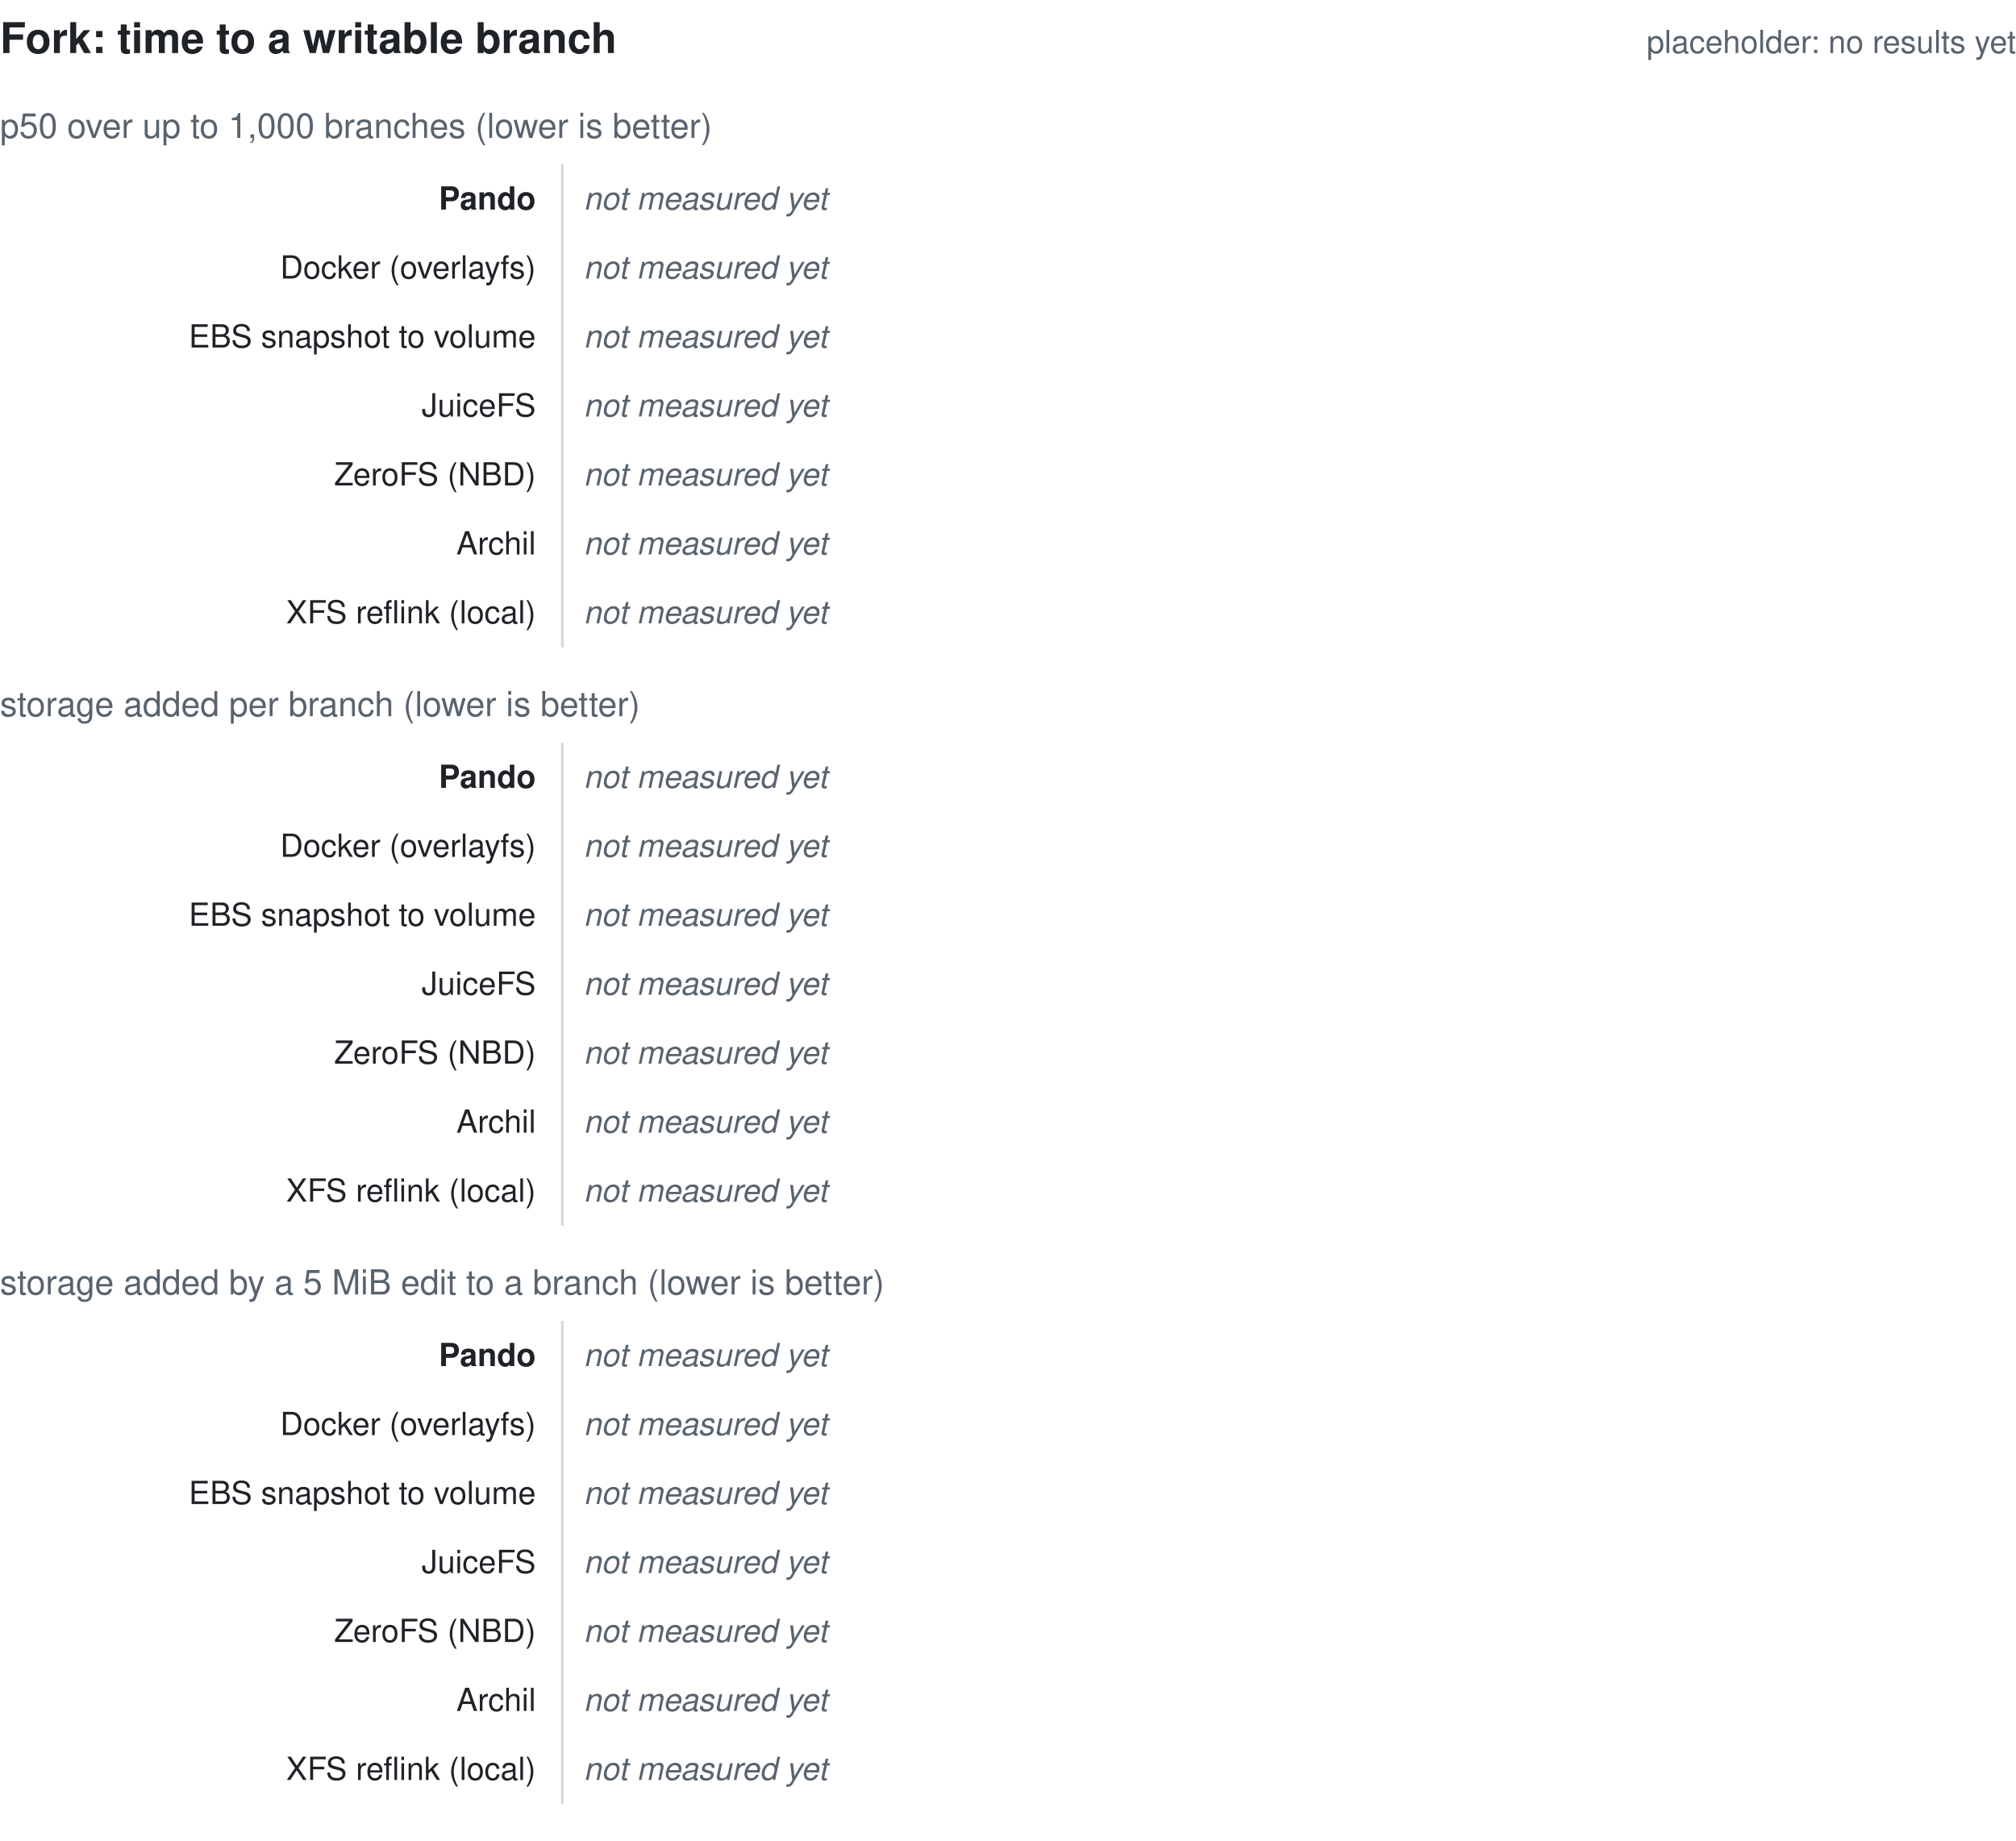
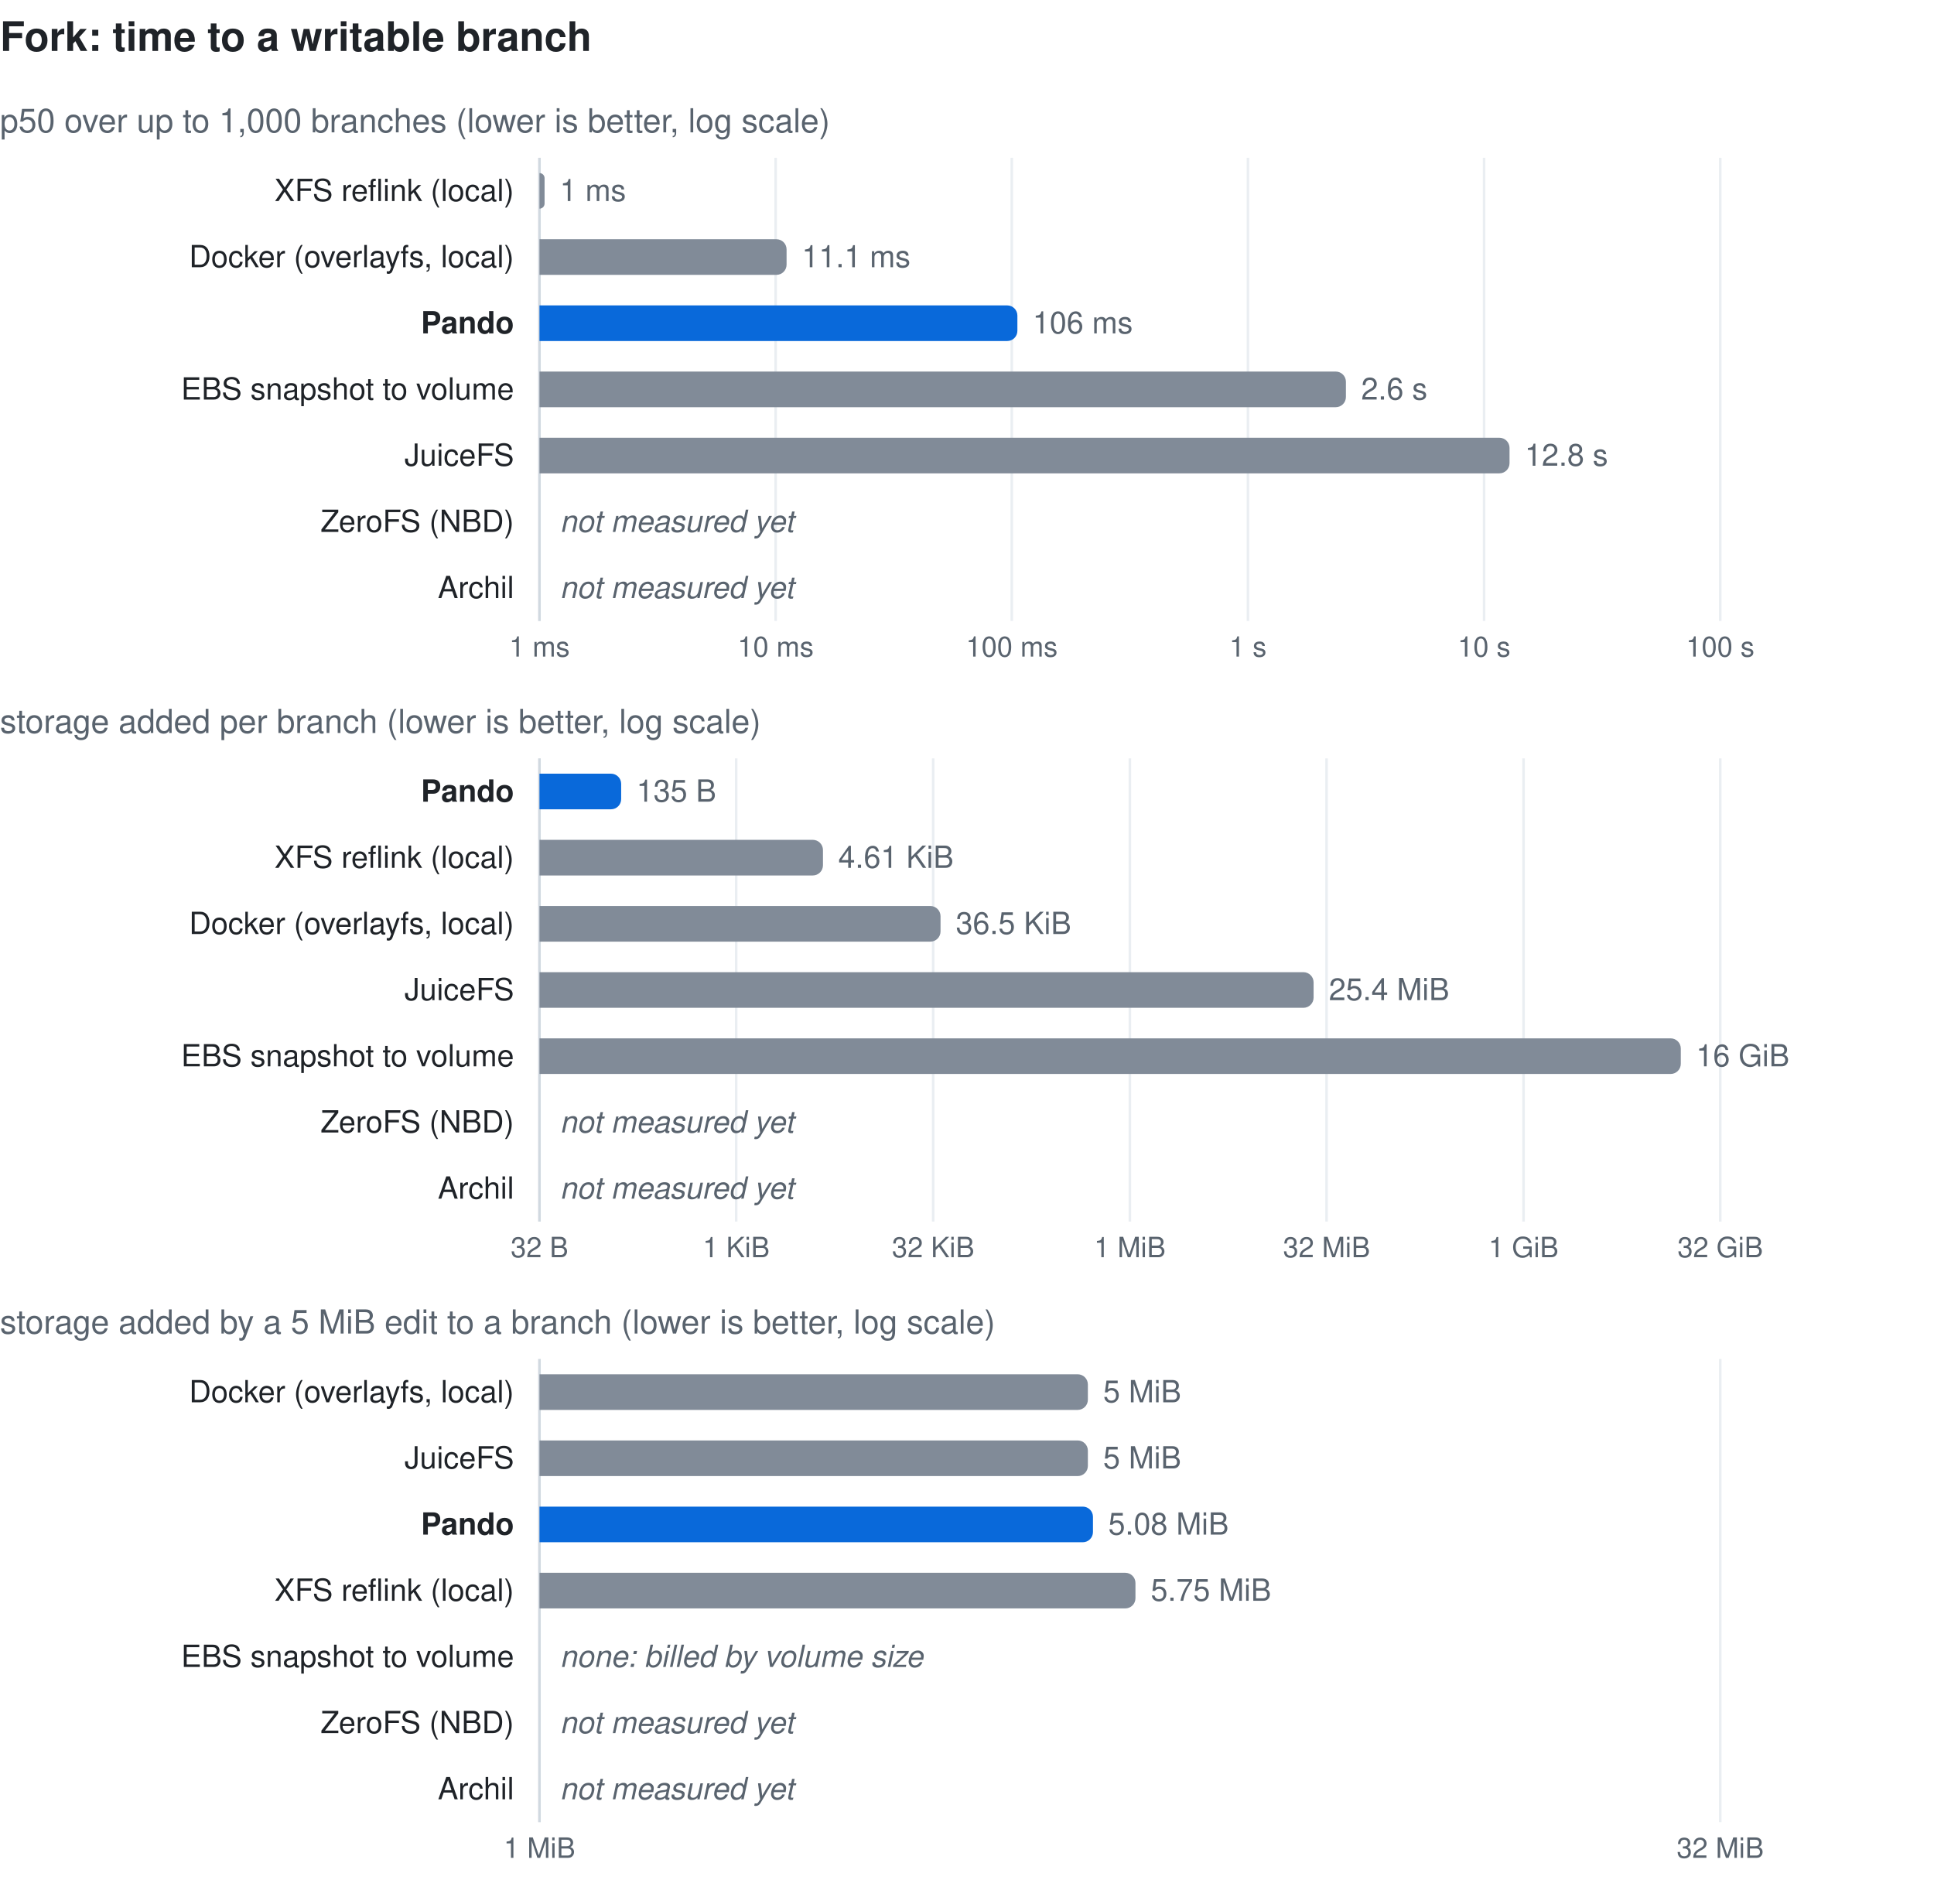
- <svg xmlns="http://www.w3.org/2000/svg" width="760" height="694" viewBox="0 0 760 694" font-family="-apple-system, BlinkMacSystemFont, 'Segoe UI', Helvetica, Arial, sans-serif" role="img">
+ <svg xmlns="http://www.w3.org/2000/svg" width="760" height="748" viewBox="0 0 760 748" font-family="-apple-system, BlinkMacSystemFont, 'Segoe UI', Helvetica, Arial, sans-serif" role="img">
  <text x="0" y="20" font-size="16" font-weight="600" fill="#1f2328">Fork: time to a writable branch</text>
-   <text x="0" y="52" font-size="13" fill="#59636e">p50 over up to 1,000 branches (lower is better)</text>
+   <text x="0" y="52" font-size="13" fill="#59636e">p50 over up to 1,000 branches (lower is better, log scale)</text>
+   <line x1="212.0" y1="62" x2="212.0" y2="244" stroke="#eaeef2" stroke-width="1" />
+   <text x="212.0" y="258" font-size="11" fill="#59636e" text-anchor="middle">1 ms</text>
+   <line x1="304.8" y1="62" x2="304.8" y2="244" stroke="#eaeef2" stroke-width="1" />
+   <text x="304.8" y="258" font-size="11" fill="#59636e" text-anchor="middle">10 ms</text>
+   <line x1="397.6" y1="62" x2="397.6" y2="244" stroke="#eaeef2" stroke-width="1" />
+   <text x="397.6" y="258" font-size="11" fill="#59636e" text-anchor="middle">100 ms</text>
+   <line x1="490.4" y1="62" x2="490.4" y2="244" stroke="#eaeef2" stroke-width="1" />
+   <text x="490.4" y="258" font-size="11" fill="#59636e" text-anchor="middle">1 s</text>
+   <line x1="583.2" y1="62" x2="583.2" y2="244" stroke="#eaeef2" stroke-width="1" />
+   <text x="583.2" y="258" font-size="11" fill="#59636e" text-anchor="middle">10 s</text>
+   <line x1="676.0" y1="62" x2="676.0" y2="244" stroke="#eaeef2" stroke-width="1" />
+   <text x="676.0" y="258" font-size="11" fill="#59636e" text-anchor="middle">100 s</text>
  <line x1="212" y1="62" x2="212" y2="244" stroke="#d1d9e0" stroke-width="1" />
-   <text x="202" y="79.0" font-size="12" fill="#1f2328" text-anchor="end" font-weight="600">Pando</text>
-   <text x="220" y="79.0" font-size="12" font-style="italic" fill="#59636e">not measured yet</text>
-   <text x="202" y="105.0" font-size="12" fill="#1f2328" text-anchor="end">Docker (overlayfs)</text>
-   <text x="220" y="105.0" font-size="12" font-style="italic" fill="#59636e">not measured yet</text>
-   <text x="202" y="131.0" font-size="12" fill="#1f2328" text-anchor="end">EBS snapshot to volume</text>
-   <text x="220" y="131.0" font-size="12" font-style="italic" fill="#59636e">not measured yet</text>
-   <text x="202" y="157.0" font-size="12" fill="#1f2328" text-anchor="end">JuiceFS</text>
-   <text x="220" y="157.0" font-size="12" font-style="italic" fill="#59636e">not measured yet</text>
-   <text x="202" y="183.0" font-size="12" fill="#1f2328" text-anchor="end">ZeroFS (NBD)</text>
-   <text x="220" y="183.0" font-size="12" font-style="italic" fill="#59636e">not measured yet</text>
-   <text x="202" y="209.0" font-size="12" fill="#1f2328" text-anchor="end">Archil</text>
+   <text x="202" y="79.0" font-size="12" fill="#1f2328" text-anchor="end">XFS reflink (local)</text>
+   <path d="M212,68.0 h0.0 a2,2 0 0 1 2,2 v10 a2,2 0 0 1 -2,2 h-0.0 z" fill="#818b98" />
+   <text x="220.0" y="79.0" font-size="12" fill="#59636e">1 ms</text>
+   <text x="202" y="105.0" font-size="12" fill="#1f2328" text-anchor="end">Docker (overlayfs, local)</text>
+   <path d="M212,94.0 h93.1 a4,4 0 0 1 4,4 v6 a4,4 0 0 1 -4,4 h-93.1 z" fill="#818b98" />
+   <text x="315.1" y="105.0" font-size="12" fill="#59636e">11.1 ms</text>
+   <text x="202" y="131.0" font-size="12" fill="#1f2328" text-anchor="end" font-weight="600">Pando</text>
+   <path d="M212,120.0 h183.8 a4,4 0 0 1 4,4 v6 a4,4 0 0 1 -4,4 h-183.8 z" fill="#0969da" />
+   <text x="405.8" y="131.0" font-size="12" fill="#59636e">106 ms</text>
+   <text x="202" y="157.0" font-size="12" fill="#1f2328" text-anchor="end">EBS snapshot to volume</text>
+   <path d="M212,146.0 h312.9 a4,4 0 0 1 4,4 v6 a4,4 0 0 1 -4,4 h-312.9 z" fill="#818b98" />
+   <text x="534.9" y="157.0" font-size="12" fill="#59636e">2.6 s</text>
+   <text x="202" y="183.0" font-size="12" fill="#1f2328" text-anchor="end">JuiceFS</text>
+   <path d="M212,172.0 h377.2 a4,4 0 0 1 4,4 v6 a4,4 0 0 1 -4,4 h-377.2 z" fill="#818b98" />
+   <text x="599.2" y="183.0" font-size="12" fill="#59636e">12.8 s</text>
+   <text x="202" y="209.0" font-size="12" fill="#1f2328" text-anchor="end">ZeroFS (NBD)</text>
  <text x="220" y="209.0" font-size="12" font-style="italic" fill="#59636e">not measured yet</text>
-   <text x="202" y="235.0" font-size="12" fill="#1f2328" text-anchor="end">XFS reflink (local)</text>
+   <text x="202" y="235.0" font-size="12" fill="#1f2328" text-anchor="end">Archil</text>
  <text x="220" y="235.0" font-size="12" font-style="italic" fill="#59636e">not measured yet</text>
-   <text x="0" y="270" font-size="13" fill="#59636e">storage added per branch (lower is better)</text>
-   <line x1="212" y1="280" x2="212" y2="462" stroke="#d1d9e0" stroke-width="1" />
-   <text x="202" y="297.0" font-size="12" fill="#1f2328" text-anchor="end" font-weight="600">Pando</text>
-   <text x="220" y="297.0" font-size="12" font-style="italic" fill="#59636e">not measured yet</text>
-   <text x="202" y="323.0" font-size="12" fill="#1f2328" text-anchor="end">Docker (overlayfs)</text>
-   <text x="220" y="323.0" font-size="12" font-style="italic" fill="#59636e">not measured yet</text>
-   <text x="202" y="349.0" font-size="12" fill="#1f2328" text-anchor="end">EBS snapshot to volume</text>
-   <text x="220" y="349.0" font-size="12" font-style="italic" fill="#59636e">not measured yet</text>
-   <text x="202" y="375.0" font-size="12" fill="#1f2328" text-anchor="end">JuiceFS</text>
-   <text x="220" y="375.0" font-size="12" font-style="italic" fill="#59636e">not measured yet</text>
-   <text x="202" y="401.0" font-size="12" fill="#1f2328" text-anchor="end">ZeroFS (NBD)</text>
-   <text x="220" y="401.0" font-size="12" font-style="italic" fill="#59636e">not measured yet</text>
-   <text x="202" y="427.0" font-size="12" fill="#1f2328" text-anchor="end">Archil</text>
-   <text x="220" y="427.0" font-size="12" font-style="italic" fill="#59636e">not measured yet</text>
-   <text x="202" y="453.0" font-size="12" fill="#1f2328" text-anchor="end">XFS reflink (local)</text>
-   <text x="220" y="453.0" font-size="12" font-style="italic" fill="#59636e">not measured yet</text>
-   <text x="0" y="488" font-size="13" fill="#59636e">storage added by a 5 MiB edit to a branch (lower is better)</text>
-   <line x1="212" y1="498" x2="212" y2="680" stroke="#d1d9e0" stroke-width="1" />
-   <text x="202" y="515.0" font-size="12" fill="#1f2328" text-anchor="end" font-weight="600">Pando</text>
-   <text x="220" y="515.0" font-size="12" font-style="italic" fill="#59636e">not measured yet</text>
-   <text x="202" y="541.0" font-size="12" fill="#1f2328" text-anchor="end">Docker (overlayfs)</text>
-   <text x="220" y="541.0" font-size="12" font-style="italic" fill="#59636e">not measured yet</text>
-   <text x="202" y="567.0" font-size="12" fill="#1f2328" text-anchor="end">EBS snapshot to volume</text>
-   <text x="220" y="567.0" font-size="12" font-style="italic" fill="#59636e">not measured yet</text>
-   <text x="202" y="593.0" font-size="12" fill="#1f2328" text-anchor="end">JuiceFS</text>
-   <text x="220" y="593.0" font-size="12" font-style="italic" fill="#59636e">not measured yet</text>
-   <text x="202" y="619.0" font-size="12" fill="#1f2328" text-anchor="end">ZeroFS (NBD)</text>
-   <text x="220" y="619.0" font-size="12" font-style="italic" fill="#59636e">not measured yet</text>
-   <text x="202" y="645.0" font-size="12" fill="#1f2328" text-anchor="end">Archil</text>
-   <text x="220" y="645.0" font-size="12" font-style="italic" fill="#59636e">not measured yet</text>
-   <text x="202" y="671.0" font-size="12" fill="#1f2328" text-anchor="end">XFS reflink (local)</text>
-   <text x="220" y="671.0" font-size="12" font-style="italic" fill="#59636e">not measured yet</text>
-   <text x="760" y="20" font-size="12" fill="#59636e" text-anchor="end">placeholder: no results yet</text>
+   <text x="0" y="288" font-size="13" fill="#59636e">storage added per branch (lower is better, log scale)</text>
+   <line x1="212.0" y1="298" x2="212.0" y2="480" stroke="#eaeef2" stroke-width="1" />
+   <text x="212.0" y="494" font-size="11" fill="#59636e" text-anchor="middle">32 B</text>
+   <line x1="289.3" y1="298" x2="289.3" y2="480" stroke="#eaeef2" stroke-width="1" />
+   <text x="289.3" y="494" font-size="11" fill="#59636e" text-anchor="middle">1 KiB</text>
+   <line x1="366.7" y1="298" x2="366.7" y2="480" stroke="#eaeef2" stroke-width="1" />
+   <text x="366.7" y="494" font-size="11" fill="#59636e" text-anchor="middle">32 KiB</text>
+   <line x1="444.0" y1="298" x2="444.0" y2="480" stroke="#eaeef2" stroke-width="1" />
+   <text x="444.0" y="494" font-size="11" fill="#59636e" text-anchor="middle">1 MiB</text>
+   <line x1="521.3" y1="298" x2="521.3" y2="480" stroke="#eaeef2" stroke-width="1" />
+   <text x="521.3" y="494" font-size="11" fill="#59636e" text-anchor="middle">32 MiB</text>
+   <line x1="598.7" y1="298" x2="598.7" y2="480" stroke="#eaeef2" stroke-width="1" />
+   <text x="598.7" y="494" font-size="11" fill="#59636e" text-anchor="middle">1 GiB</text>
+   <line x1="676.0" y1="298" x2="676.0" y2="480" stroke="#eaeef2" stroke-width="1" />
+   <text x="676.0" y="494" font-size="11" fill="#59636e" text-anchor="middle">32 GiB</text>
+   <line x1="212" y1="298" x2="212" y2="480" stroke="#d1d9e0" stroke-width="1" />
+   <text x="202" y="315.0" font-size="12" fill="#1f2328" text-anchor="end" font-weight="600">Pando</text>
+   <path d="M212,304.0 h28.1 a4,4 0 0 1 4,4 v6 a4,4 0 0 1 -4,4 h-28.1 z" fill="#0969da" />
+   <text x="250.1" y="315.0" font-size="12" fill="#59636e">135 B</text>
+   <text x="202" y="341.0" font-size="12" fill="#1f2328" text-anchor="end">XFS reflink (local)</text>
+   <path d="M212,330.0 h107.4 a4,4 0 0 1 4,4 v6 a4,4 0 0 1 -4,4 h-107.4 z" fill="#818b98" />
+   <text x="329.4" y="341.0" font-size="12" fill="#59636e">4.61 KiB</text>
+   <text x="202" y="367.0" font-size="12" fill="#1f2328" text-anchor="end">Docker (overlayfs, local)</text>
+   <path d="M212,356.0 h153.6 a4,4 0 0 1 4,4 v6 a4,4 0 0 1 -4,4 h-153.6 z" fill="#818b98" />
+   <text x="375.6" y="367.0" font-size="12" fill="#59636e">36.5 KiB</text>
+   <text x="202" y="393.0" font-size="12" fill="#1f2328" text-anchor="end">JuiceFS</text>
+   <path d="M212,382.0 h300.2 a4,4 0 0 1 4,4 v6 a4,4 0 0 1 -4,4 h-300.2 z" fill="#818b98" />
+   <text x="522.2" y="393.0" font-size="12" fill="#59636e">25.4 MiB</text>
+   <text x="202" y="419.0" font-size="12" fill="#1f2328" text-anchor="end">EBS snapshot to volume</text>
+   <path d="M212,408.0 h444.5 a4,4 0 0 1 4,4 v6 a4,4 0 0 1 -4,4 h-444.5 z" fill="#818b98" />
+   <text x="666.5" y="419.0" font-size="12" fill="#59636e">16 GiB</text>
+   <text x="202" y="445.0" font-size="12" fill="#1f2328" text-anchor="end">ZeroFS (NBD)</text>
+   <text x="220" y="445.0" font-size="12" font-style="italic" fill="#59636e">not measured yet</text>
+   <text x="202" y="471.0" font-size="12" fill="#1f2328" text-anchor="end">Archil</text>
+   <text x="220" y="471.0" font-size="12" font-style="italic" fill="#59636e">not measured yet</text>
+   <text x="0" y="524" font-size="13" fill="#59636e">storage added by a 5 MiB edit to a branch (lower is better, log scale)</text>
+   <line x1="212.0" y1="534" x2="212.0" y2="716" stroke="#eaeef2" stroke-width="1" />
+   <text x="212.0" y="730" font-size="11" fill="#59636e" text-anchor="middle">1 MiB</text>
+   <line x1="676.0" y1="534" x2="676.0" y2="716" stroke="#eaeef2" stroke-width="1" />
+   <text x="676.0" y="730" font-size="11" fill="#59636e" text-anchor="middle">32 MiB</text>
+   <line x1="212" y1="534" x2="212" y2="716" stroke="#d1d9e0" stroke-width="1" />
+   <text x="202" y="551.0" font-size="12" fill="#1f2328" text-anchor="end">Docker (overlayfs, local)</text>
+   <path d="M212,540.0 h211.5 a4,4 0 0 1 4,4 v6 a4,4 0 0 1 -4,4 h-211.5 z" fill="#818b98" />
+   <text x="433.5" y="551.0" font-size="12" fill="#59636e">5 MiB</text>
+   <text x="202" y="577.0" font-size="12" fill="#1f2328" text-anchor="end">JuiceFS</text>
+   <path d="M212,566.0 h211.5 a4,4 0 0 1 4,4 v6 a4,4 0 0 1 -4,4 h-211.5 z" fill="#818b98" />
+   <text x="433.5" y="577.0" font-size="12" fill="#59636e">5 MiB</text>
+   <text x="202" y="603.0" font-size="12" fill="#1f2328" text-anchor="end" font-weight="600">Pando</text>
+   <path d="M212,592.0 h213.5 a4,4 0 0 1 4,4 v6 a4,4 0 0 1 -4,4 h-213.5 z" fill="#0969da" />
+   <text x="435.5" y="603.0" font-size="12" fill="#59636e">5.08 MiB</text>
+   <text x="202" y="629.0" font-size="12" fill="#1f2328" text-anchor="end">XFS reflink (local)</text>
+   <path d="M212,618.0 h230.2 a4,4 0 0 1 4,4 v6 a4,4 0 0 1 -4,4 h-230.2 z" fill="#818b98" />
+   <text x="452.2" y="629.0" font-size="12" fill="#59636e">5.75 MiB</text>
+   <text x="202" y="655.0" font-size="12" fill="#1f2328" text-anchor="end">EBS snapshot to volume</text>
+   <text x="220" y="655.0" font-size="12" font-style="italic" fill="#59636e">none: billed by volume size</text>
+   <text x="202" y="681.0" font-size="12" fill="#1f2328" text-anchor="end">ZeroFS (NBD)</text>
+   <text x="220" y="681.0" font-size="12" font-style="italic" fill="#59636e">not measured yet</text>
+   <text x="202" y="707.0" font-size="12" fill="#1f2328" text-anchor="end">Archil</text>
+   <text x="220" y="707.0" font-size="12" font-style="italic" fill="#59636e">not measured yet</text>
</svg>
